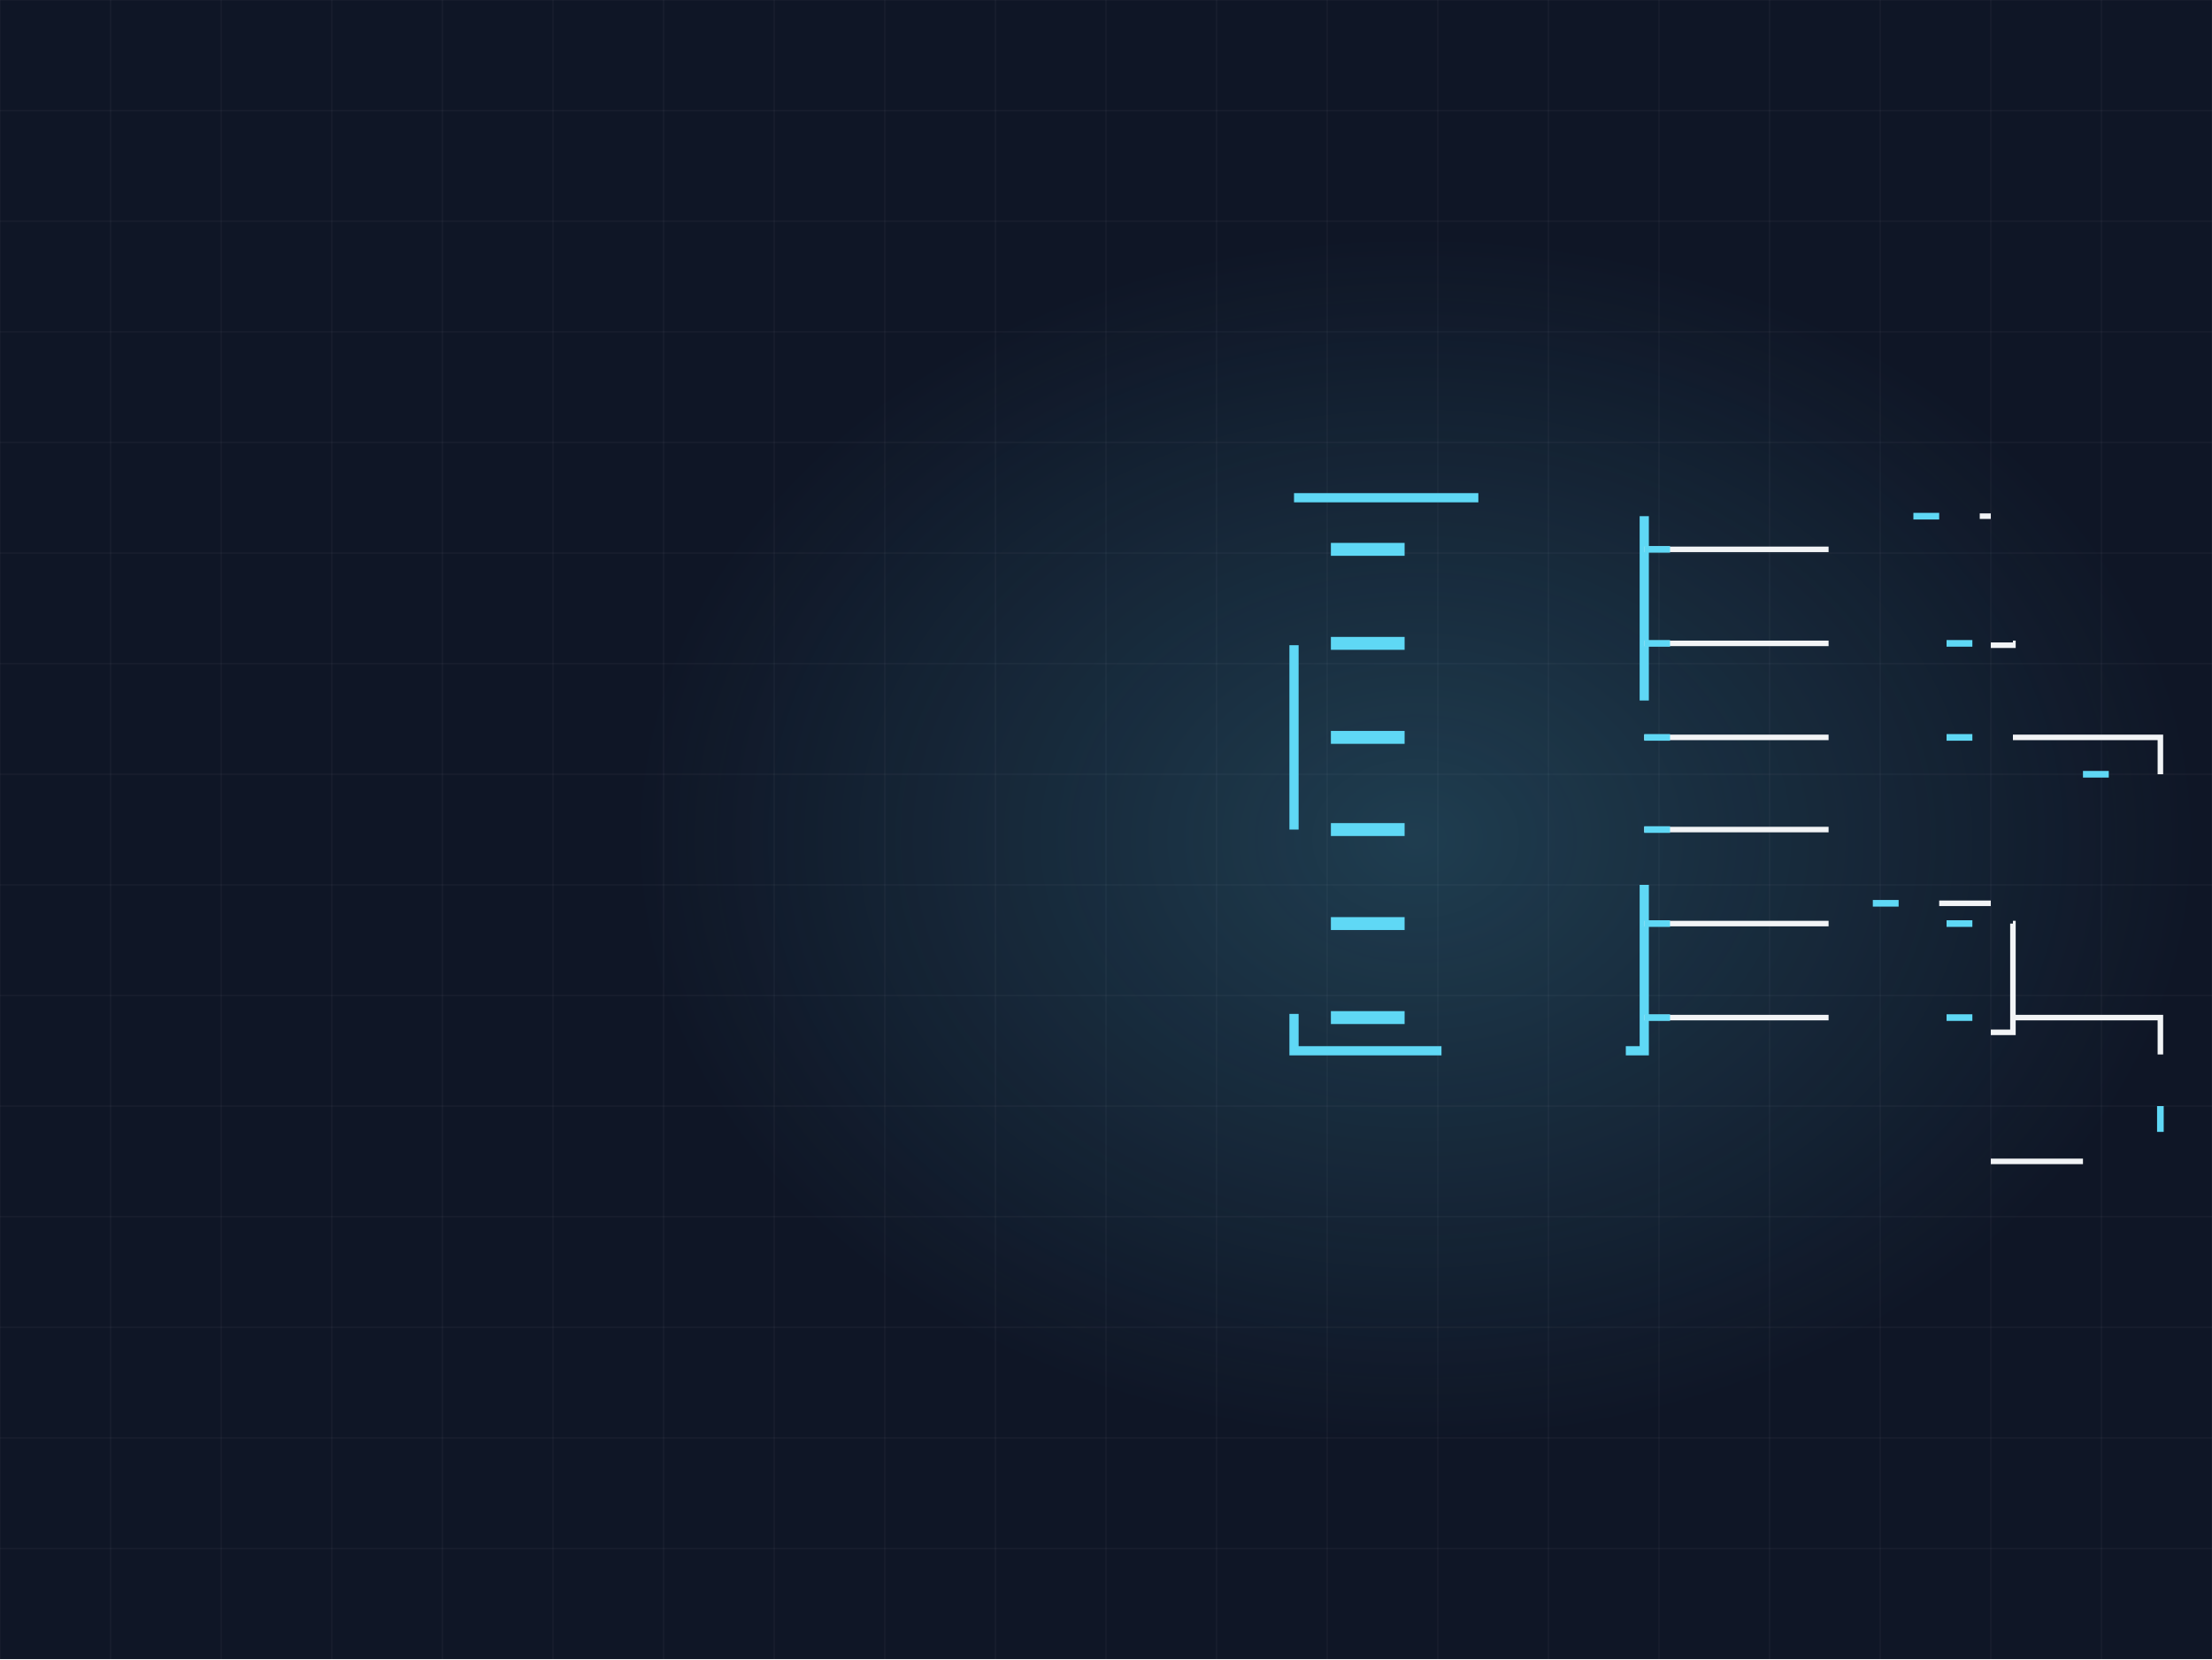
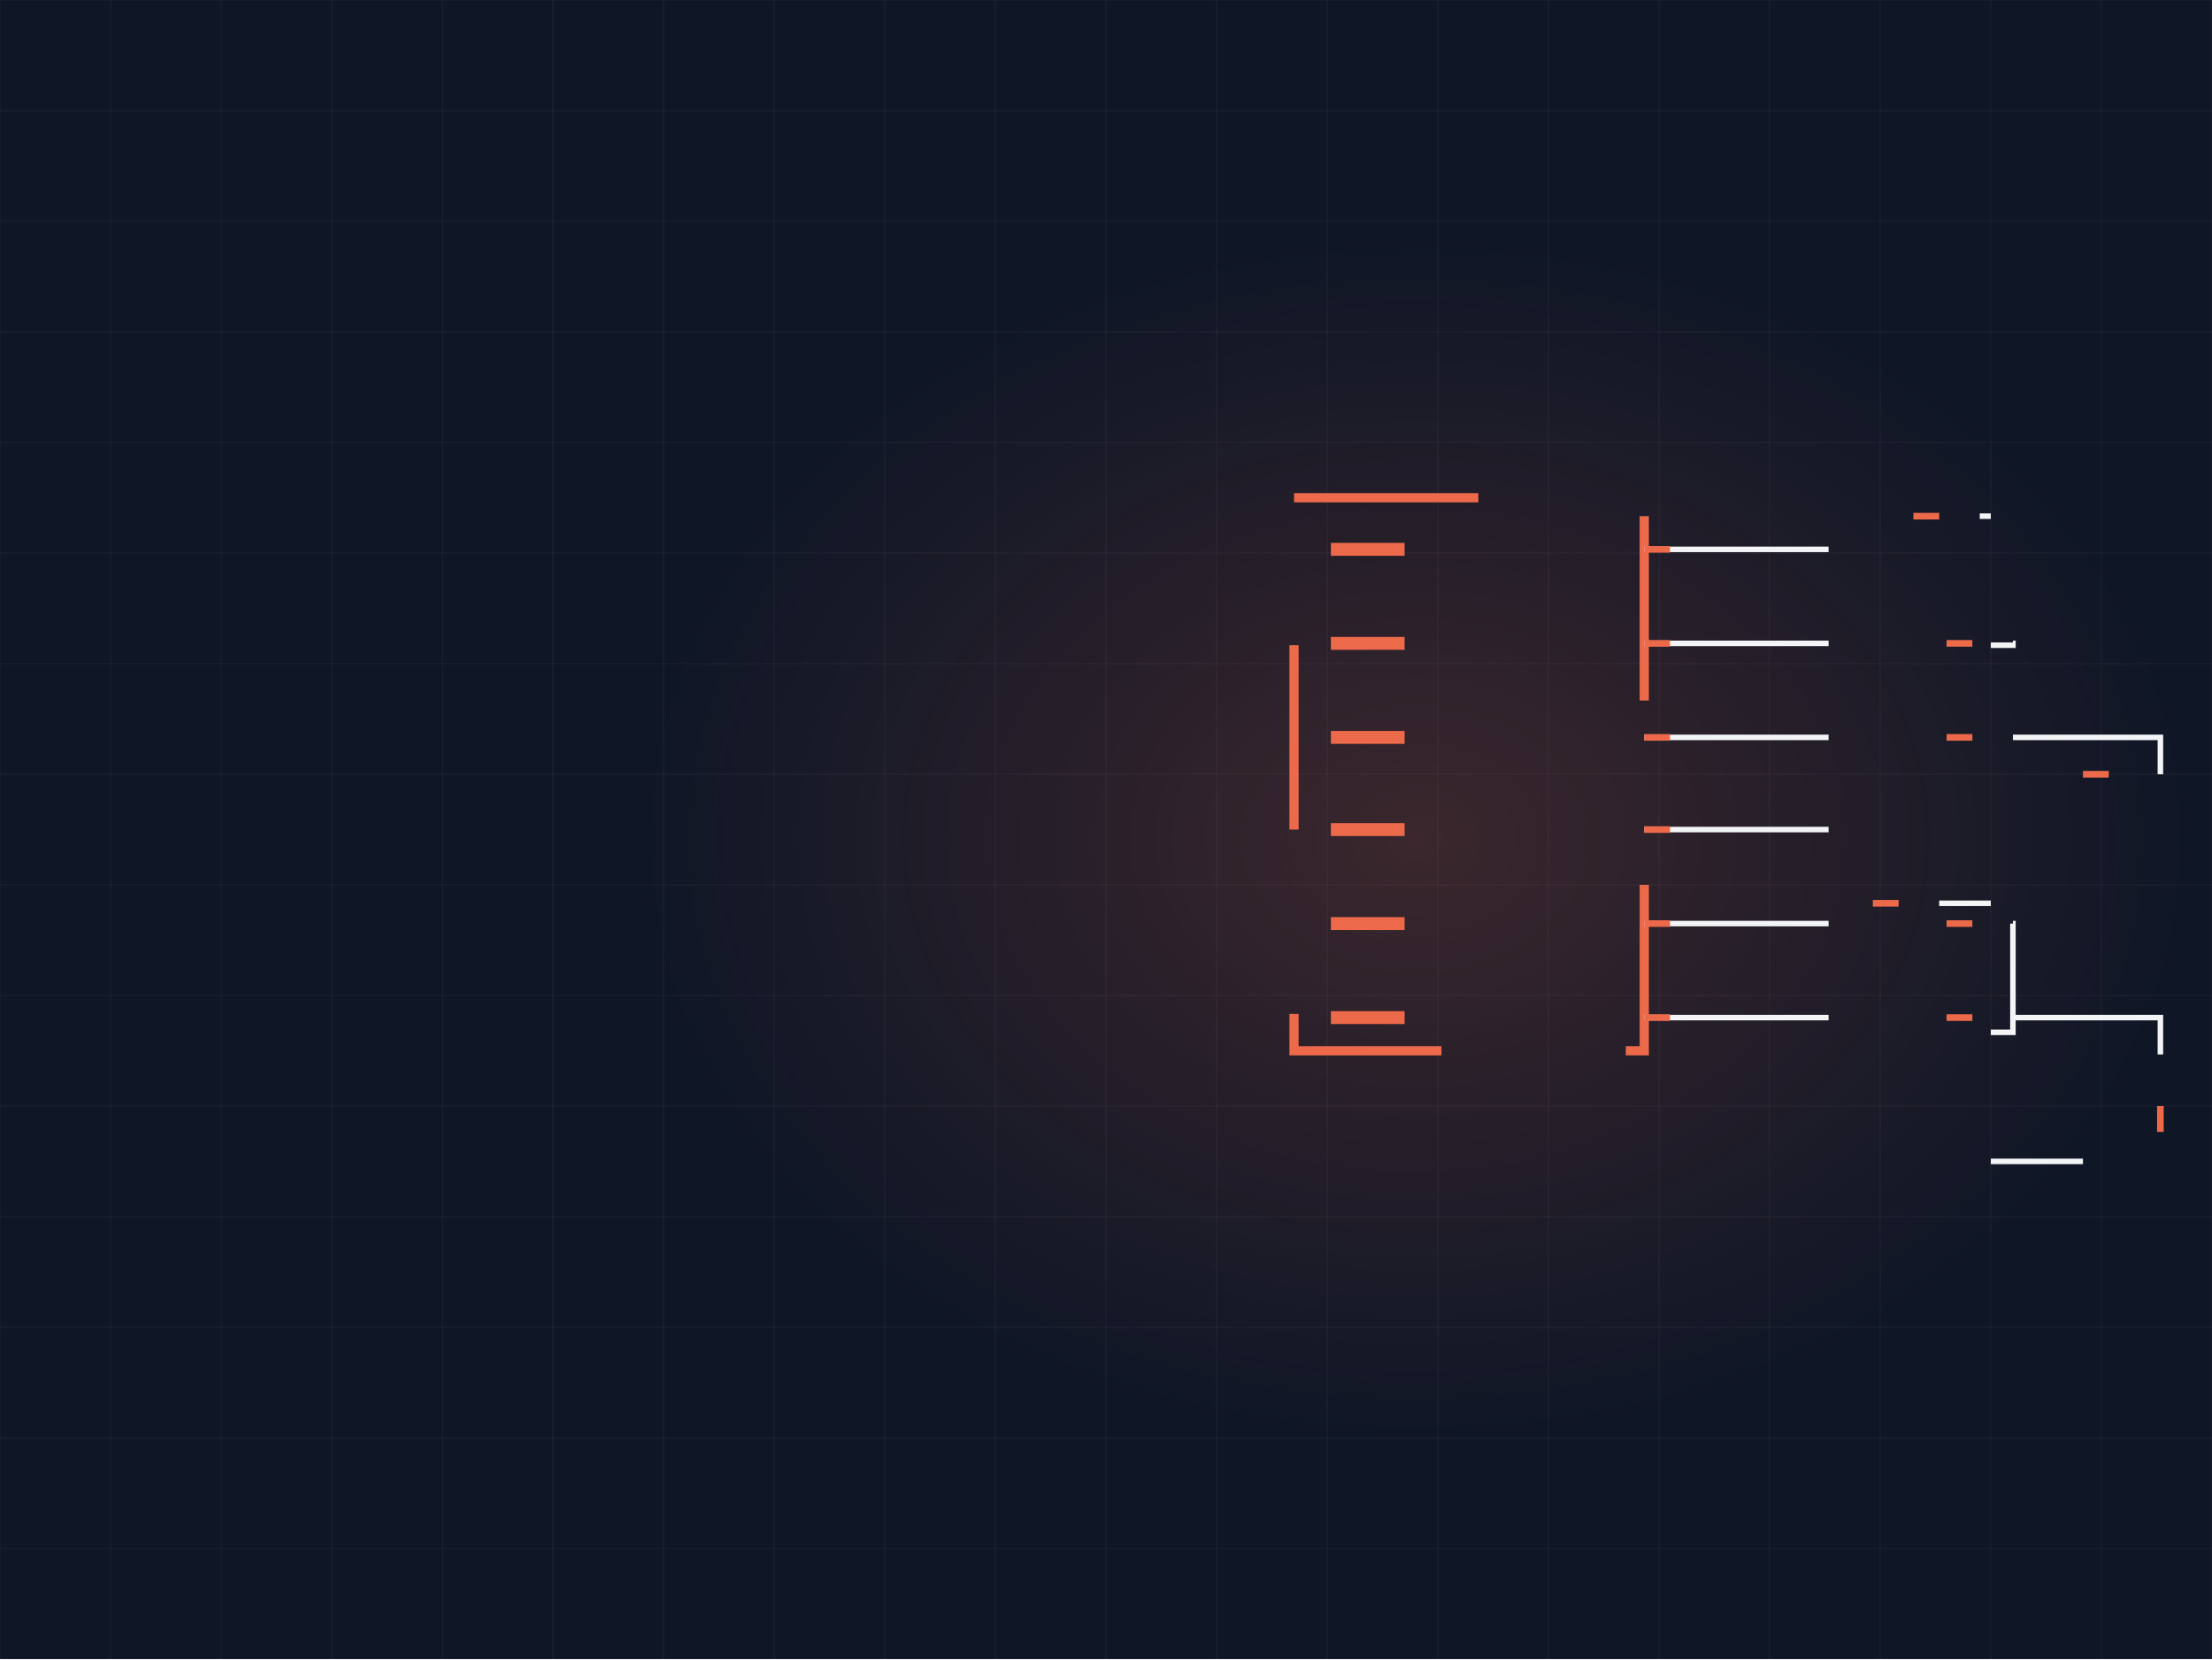
<svg xmlns="http://www.w3.org/2000/svg" viewBox="0 0 1200 900" width="1200" height="900" role="img" aria-label="Electrical panel">
  <defs>
    <radialGradient id="glow">
-       <stop offset="0%" stop-color="#5fd8f5" stop-opacity=".20" />
-       <stop offset="100%" stop-color="#5fd8f5" stop-opacity="0" />
+       <stop offset="0%" stop-color="#ec6a4a" stop-opacity=".20" />
+       <stop offset="100%" stop-color="#ec6a4a" stop-opacity="0" />
    </radialGradient>
  </defs>
  <style>.dw{stroke-dasharray:100;stroke-dashoffset:100;animation:dw 13.37s ease-in-out infinite}@keyframes dw{0%{stroke-dashoffset:100}24%{stroke-dashoffset:0}84%{stroke-dashoffset:0;opacity:1}95%{stroke-dashoffset:0;opacity:0}100%{stroke-dashoffset:100;opacity:0}}.cur{stroke-dashoffset:0;animation:cur 3.16s linear infinite}@keyframes cur{0%{stroke-dashoffset:164}100%{stroke-dashoffset:0}}.st{opacity:0;animation:stg 13.37s ease-in-out infinite}@keyframes stg{0%,10%{opacity:0;transform:scale(.7)}28%{opacity:1;transform:scale(1)}84%{opacity:1}95%,100%{opacity:0}}@media (prefers-reduced-motion: reduce){*{animation:none!important}.dw{stroke-dashoffset:0!important}[class]{opacity:1!important}}/*rest-state*/.cur{stroke-dashoffset:0}.dw{stroke-dashoffset:0;opacity:1}</style>
  <rect width="1200" height="900" fill="#0f1626" />
  <line x1="0" y1="0" x2="0" y2="900" stroke="#f2f4f6" stroke-width="1" opacity=".028" />
  <line x1="60" y1="0" x2="60" y2="900" stroke="#f2f4f6" stroke-width="1" opacity=".028" />
  <line x1="120" y1="0" x2="120" y2="900" stroke="#f2f4f6" stroke-width="1" opacity=".028" />
  <line x1="180" y1="0" x2="180" y2="900" stroke="#f2f4f6" stroke-width="1" opacity=".028" />
  <line x1="240" y1="0" x2="240" y2="900" stroke="#f2f4f6" stroke-width="1" opacity=".028" />
  <line x1="300" y1="0" x2="300" y2="900" stroke="#f2f4f6" stroke-width="1" opacity=".028" />
  <line x1="360" y1="0" x2="360" y2="900" stroke="#f2f4f6" stroke-width="1" opacity=".028" />
  <line x1="420" y1="0" x2="420" y2="900" stroke="#f2f4f6" stroke-width="1" opacity=".028" />
  <line x1="480" y1="0" x2="480" y2="900" stroke="#f2f4f6" stroke-width="1" opacity=".028" />
  <line x1="540" y1="0" x2="540" y2="900" stroke="#f2f4f6" stroke-width="1" opacity=".028" />
  <line x1="600" y1="0" x2="600" y2="900" stroke="#f2f4f6" stroke-width="1" opacity=".028" />
  <line x1="660" y1="0" x2="660" y2="900" stroke="#f2f4f6" stroke-width="1" opacity=".028" />
  <line x1="720" y1="0" x2="720" y2="900" stroke="#f2f4f6" stroke-width="1" opacity=".028" />
  <line x1="780" y1="0" x2="780" y2="900" stroke="#f2f4f6" stroke-width="1" opacity=".028" />
  <line x1="840" y1="0" x2="840" y2="900" stroke="#f2f4f6" stroke-width="1" opacity=".028" />
  <line x1="900" y1="0" x2="900" y2="900" stroke="#f2f4f6" stroke-width="1" opacity=".028" />
  <line x1="960" y1="0" x2="960" y2="900" stroke="#f2f4f6" stroke-width="1" opacity=".028" />
  <line x1="1020" y1="0" x2="1020" y2="900" stroke="#f2f4f6" stroke-width="1" opacity=".028" />
  <line x1="1080" y1="0" x2="1080" y2="900" stroke="#f2f4f6" stroke-width="1" opacity=".028" />
  <line x1="1140" y1="0" x2="1140" y2="900" stroke="#f2f4f6" stroke-width="1" opacity=".028" />
  <line x1="1200" y1="0" x2="1200" y2="900" stroke="#f2f4f6" stroke-width="1" opacity=".028" />
  <line x1="0" y1="0" x2="1200" y2="0" stroke="#f2f4f6" stroke-width="1" opacity=".028" />
  <line x1="0" y1="60" x2="1200" y2="60" stroke="#f2f4f6" stroke-width="1" opacity=".028" />
  <line x1="0" y1="120" x2="1200" y2="120" stroke="#f2f4f6" stroke-width="1" opacity=".028" />
  <line x1="0" y1="180" x2="1200" y2="180" stroke="#f2f4f6" stroke-width="1" opacity=".028" />
  <line x1="0" y1="240" x2="1200" y2="240" stroke="#f2f4f6" stroke-width="1" opacity=".028" />
  <line x1="0" y1="300" x2="1200" y2="300" stroke="#f2f4f6" stroke-width="1" opacity=".028" />
  <line x1="0" y1="360" x2="1200" y2="360" stroke="#f2f4f6" stroke-width="1" opacity=".028" />
  <line x1="0" y1="420" x2="1200" y2="420" stroke="#f2f4f6" stroke-width="1" opacity=".028" />
  <line x1="0" y1="480" x2="1200" y2="480" stroke="#f2f4f6" stroke-width="1" opacity=".028" />
  <line x1="0" y1="540" x2="1200" y2="540" stroke="#f2f4f6" stroke-width="1" opacity=".028" />
  <line x1="0" y1="600" x2="1200" y2="600" stroke="#f2f4f6" stroke-width="1" opacity=".028" />
  <line x1="0" y1="660" x2="1200" y2="660" stroke="#f2f4f6" stroke-width="1" opacity=".028" />
  <line x1="0" y1="720" x2="1200" y2="720" stroke="#f2f4f6" stroke-width="1" opacity=".028" />
  <line x1="0" y1="780" x2="1200" y2="780" stroke="#f2f4f6" stroke-width="1" opacity=".028" />
  <line x1="0" y1="840" x2="1200" y2="840" stroke="#f2f4f6" stroke-width="1" opacity=".028" />
  <line x1="0" y1="900" x2="1200" y2="900" stroke="#f2f4f6" stroke-width="1" opacity=".028" />
  <ellipse cx="768" cy="455" rx="430" ry="330" fill="url(#glow)" />
-   <path class="dw" d="M702,270 L892,270 L892,570 L702,570 Z" pathLength="100" stroke="#5fd8f5" stroke-width="5" fill="none" style="animation-delay:0s" />
-   <path class="dw" d="M722,298 l40,0" pathLength="100" stroke="#5fd8f5" stroke-width="7" fill="none" style="animation-delay:0.70s" />
+   <path class="dw" d="M702,270 L892,270 L892,570 L702,570 Z" pathLength="100" stroke="#ec6a4a" stroke-width="5" fill="none" style="animation-delay:0s" />
+   <path class="dw" d="M722,298 l40,0" pathLength="100" stroke="#ec6a4a" stroke-width="7" fill="none" style="animation-delay:0.70s" />
  <path class="dw" d="M892,298 L1012,298 L1012,280 L1080,280" pathLength="100" stroke="#f2f4f6" stroke-width="3" opacity=".36" fill="none" style="animation-delay:1.40s" />
-   <path class="cur" d="M892,298 L1012,298 L1012,280 L1080,280" fill="none" stroke="#5fd8f5" stroke-width="3.6" stroke-dasharray="14 150" style="animation-delay:0.00s" />
-   <path class="dw" d="M722,349 l40,0" pathLength="100" stroke="#5fd8f5" stroke-width="7" fill="none" style="animation-delay:0.80s" />
+   <path class="cur" d="M892,298 L1012,298 L1012,280 L1080,280" fill="none" stroke="#ec6a4a" stroke-width="3.6" stroke-dasharray="14 150" style="animation-delay:0.00s" />
+   <path class="dw" d="M722,349 l40,0" pathLength="100" stroke="#ec6a4a" stroke-width="7" fill="none" style="animation-delay:0.80s" />
  <path class="dw" d="M892,349 L1092,349 L1092,350 L1080,350" pathLength="100" stroke="#f2f4f6" stroke-width="3" opacity=".36" fill="none" style="animation-delay:1.54s" />
-   <path class="cur" d="M892,349 L1092,349 L1092,350 L1080,350" fill="none" stroke="#5fd8f5" stroke-width="3.6" stroke-dasharray="14 150" style="animation-delay:0.28s" />
-   <path class="dw" d="M722,400 l40,0" pathLength="100" stroke="#5fd8f5" stroke-width="7" fill="none" style="animation-delay:0.90s" />
+   <path class="cur" d="M892,349 L1092,349 L1092,350 L1080,350" fill="none" stroke="#ec6a4a" stroke-width="3.6" stroke-dasharray="14 150" style="animation-delay:0.28s" />
+   <path class="dw" d="M722,400 l40,0" pathLength="100" stroke="#ec6a4a" stroke-width="7" fill="none" style="animation-delay:0.90s" />
  <path class="dw" d="M892,400 L1172,400 L1172,420 L1080,420" pathLength="100" stroke="#f2f4f6" stroke-width="3" opacity=".36" fill="none" style="animation-delay:1.68s" />
-   <path class="cur" d="M892,400 L1172,400 L1172,420 L1080,420" fill="none" stroke="#5fd8f5" stroke-width="3.6" stroke-dasharray="14 150" style="animation-delay:0.56s" />
-   <path class="dw" d="M722,450 l40,0" pathLength="100" stroke="#5fd8f5" stroke-width="7" fill="none" style="animation-delay:1.00s" />
+   <path class="cur" d="M892,400 L1172,400 L1172,420 L1080,420" fill="none" stroke="#ec6a4a" stroke-width="3.6" stroke-dasharray="14 150" style="animation-delay:0.56s" />
+   <path class="dw" d="M722,450 l40,0" pathLength="100" stroke="#ec6a4a" stroke-width="7" fill="none" style="animation-delay:1.00s" />
  <path class="dw" d="M892,450 L1012,450 L1012,490 L1080,490" pathLength="100" stroke="#f2f4f6" stroke-width="3" opacity=".36" fill="none" style="animation-delay:1.82s" />
-   <path class="cur" d="M892,450 L1012,450 L1012,490 L1080,490" fill="none" stroke="#5fd8f5" stroke-width="3.6" stroke-dasharray="14 150" style="animation-delay:0.84s" />
-   <path class="dw" d="M722,501 l40,0" pathLength="100" stroke="#5fd8f5" stroke-width="7" fill="none" style="animation-delay:1.10s" />
+   <path class="cur" d="M892,450 L1012,450 L1012,490 L1080,490" fill="none" stroke="#ec6a4a" stroke-width="3.6" stroke-dasharray="14 150" style="animation-delay:0.84s" />
+   <path class="dw" d="M722,501 l40,0" pathLength="100" stroke="#ec6a4a" stroke-width="7" fill="none" style="animation-delay:1.10s" />
  <path class="dw" d="M892,501 L1092,501 L1092,560 L1080,560" pathLength="100" stroke="#f2f4f6" stroke-width="3" opacity=".36" fill="none" style="animation-delay:1.96s" />
-   <path class="cur" d="M892,501 L1092,501 L1092,560 L1080,560" fill="none" stroke="#5fd8f5" stroke-width="3.6" stroke-dasharray="14 150" style="animation-delay:1.12s" />
-   <path class="dw" d="M722,552 l40,0" pathLength="100" stroke="#5fd8f5" stroke-width="7" fill="none" style="animation-delay:1.20s" />
+   <path class="cur" d="M892,501 L1092,501 L1092,560 L1080,560" fill="none" stroke="#ec6a4a" stroke-width="3.6" stroke-dasharray="14 150" style="animation-delay:1.12s" />
+   <path class="dw" d="M722,552 l40,0" pathLength="100" stroke="#ec6a4a" stroke-width="7" fill="none" style="animation-delay:1.20s" />
  <path class="dw" d="M892,552 L1172,552 L1172,630 L1080,630" pathLength="100" stroke="#f2f4f6" stroke-width="3" opacity=".36" fill="none" style="animation-delay:2.10s" />
-   <path class="cur" d="M892,552 L1172,552 L1172,630 L1080,630" fill="none" stroke="#5fd8f5" stroke-width="3.6" stroke-dasharray="14 150" style="animation-delay:1.40s" />
+   <path class="cur" d="M892,552 L1172,552 L1172,630 L1080,630" fill="none" stroke="#ec6a4a" stroke-width="3.6" stroke-dasharray="14 150" style="animation-delay:1.40s" />
</svg>
